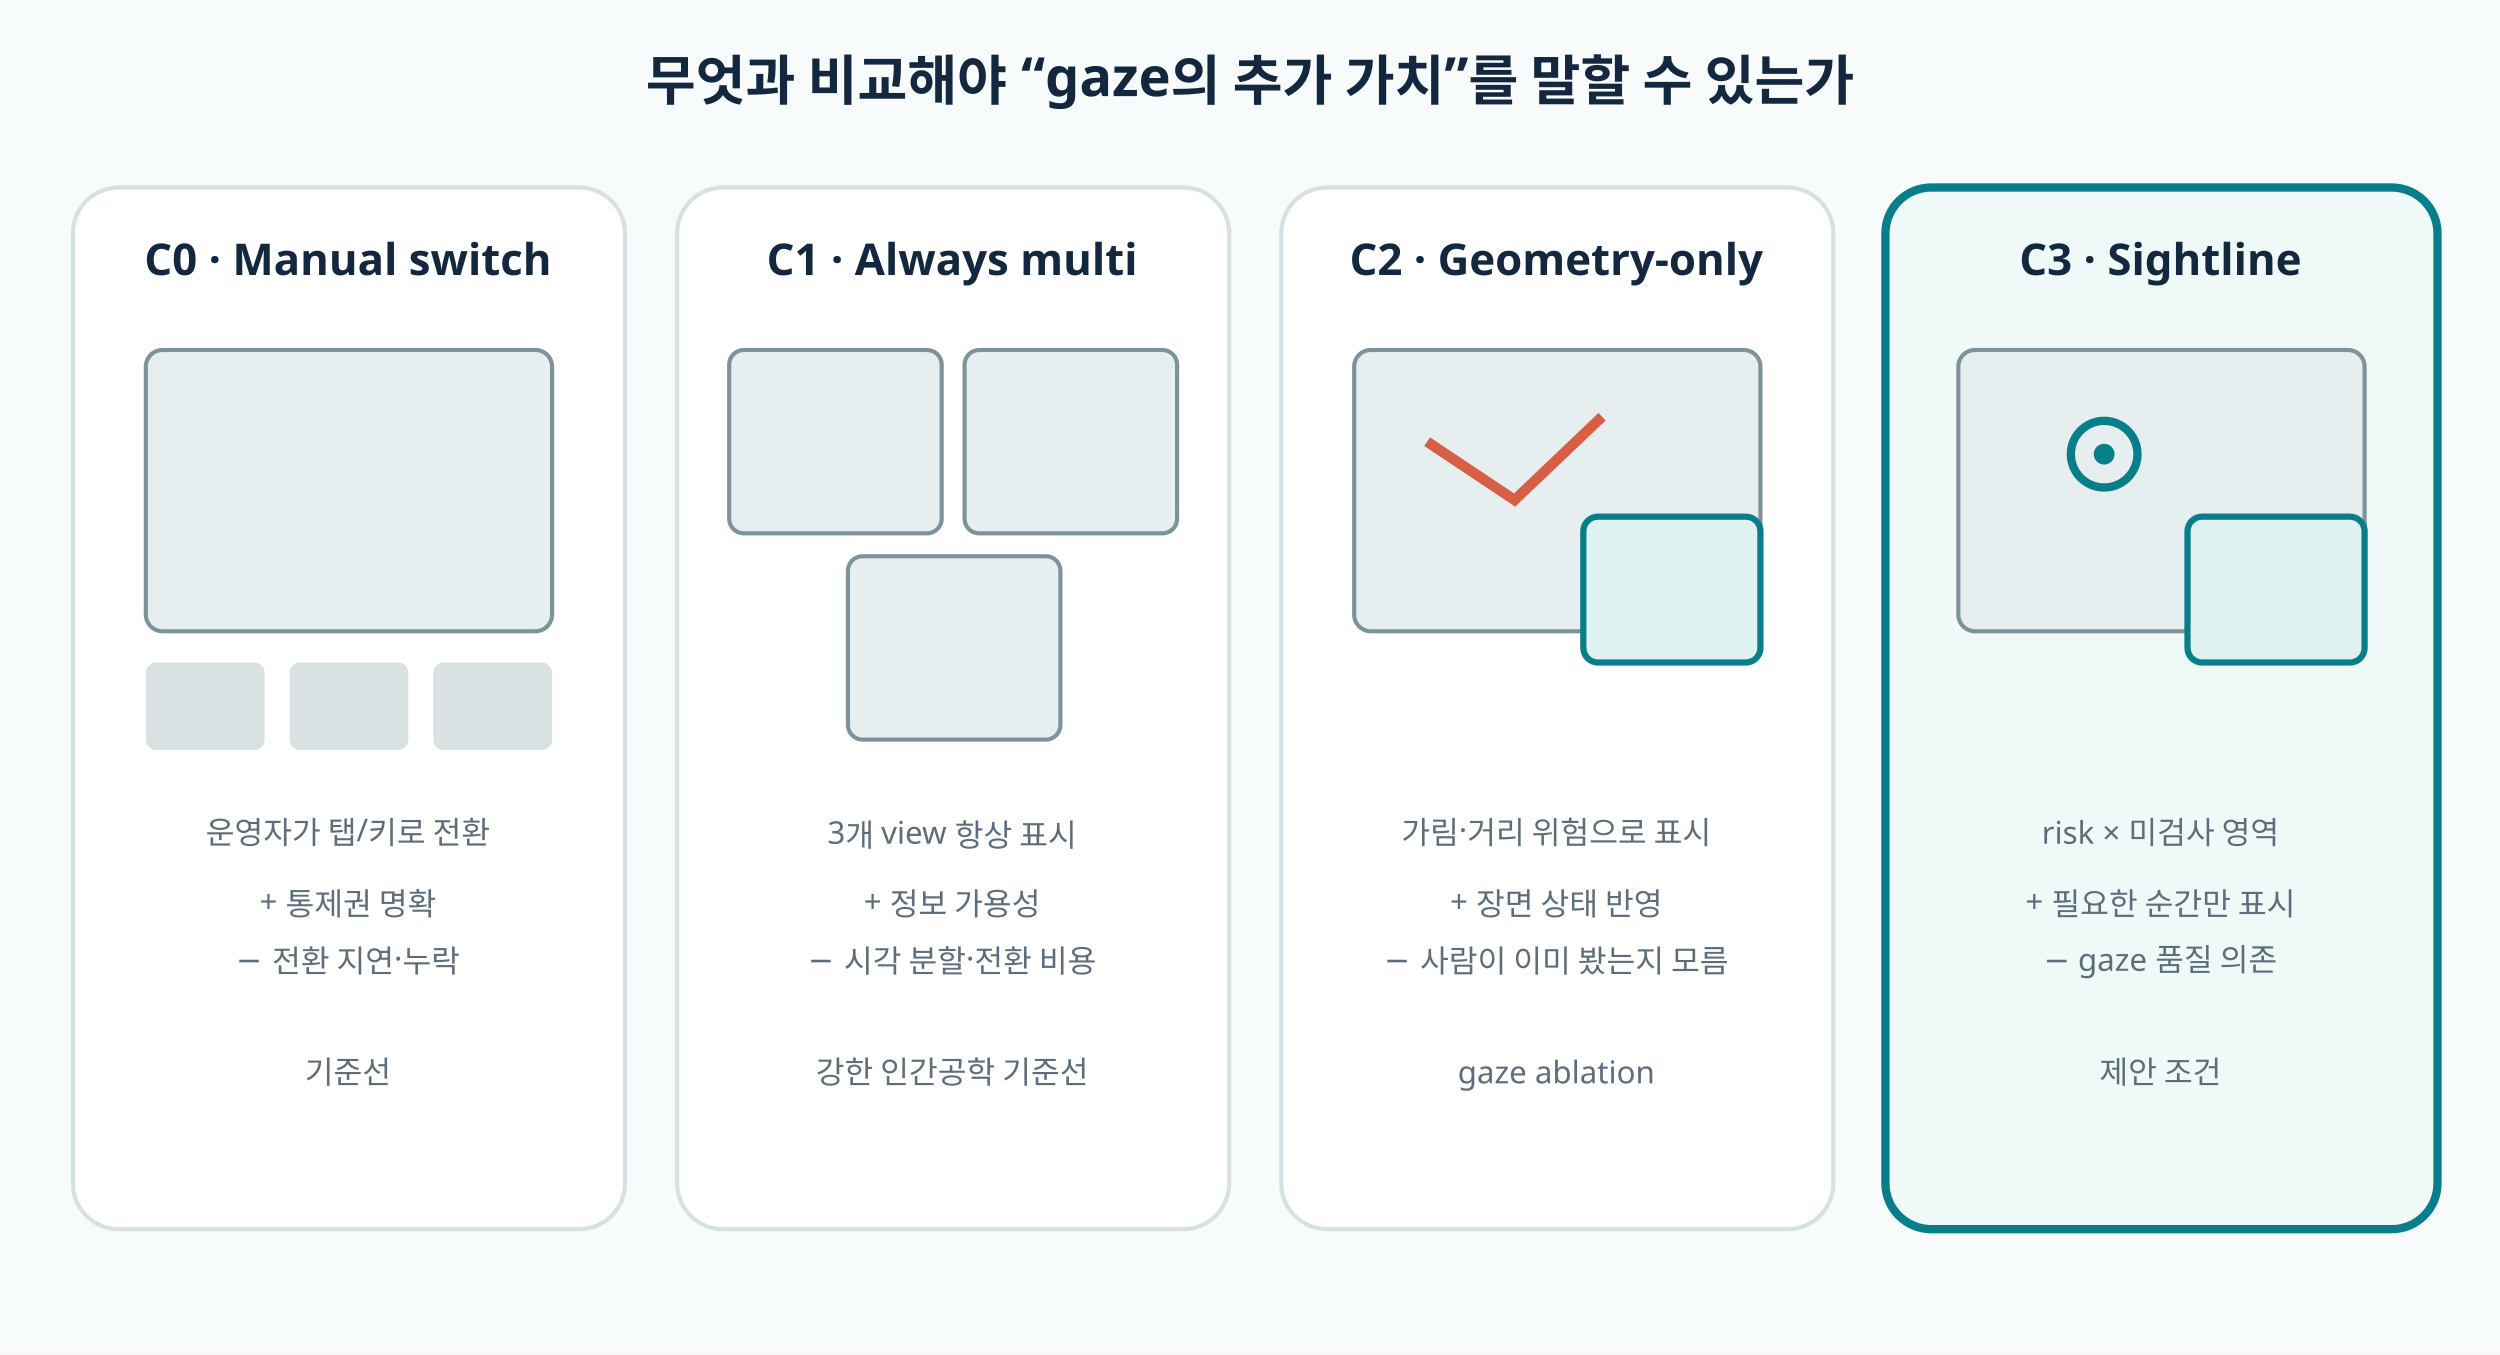
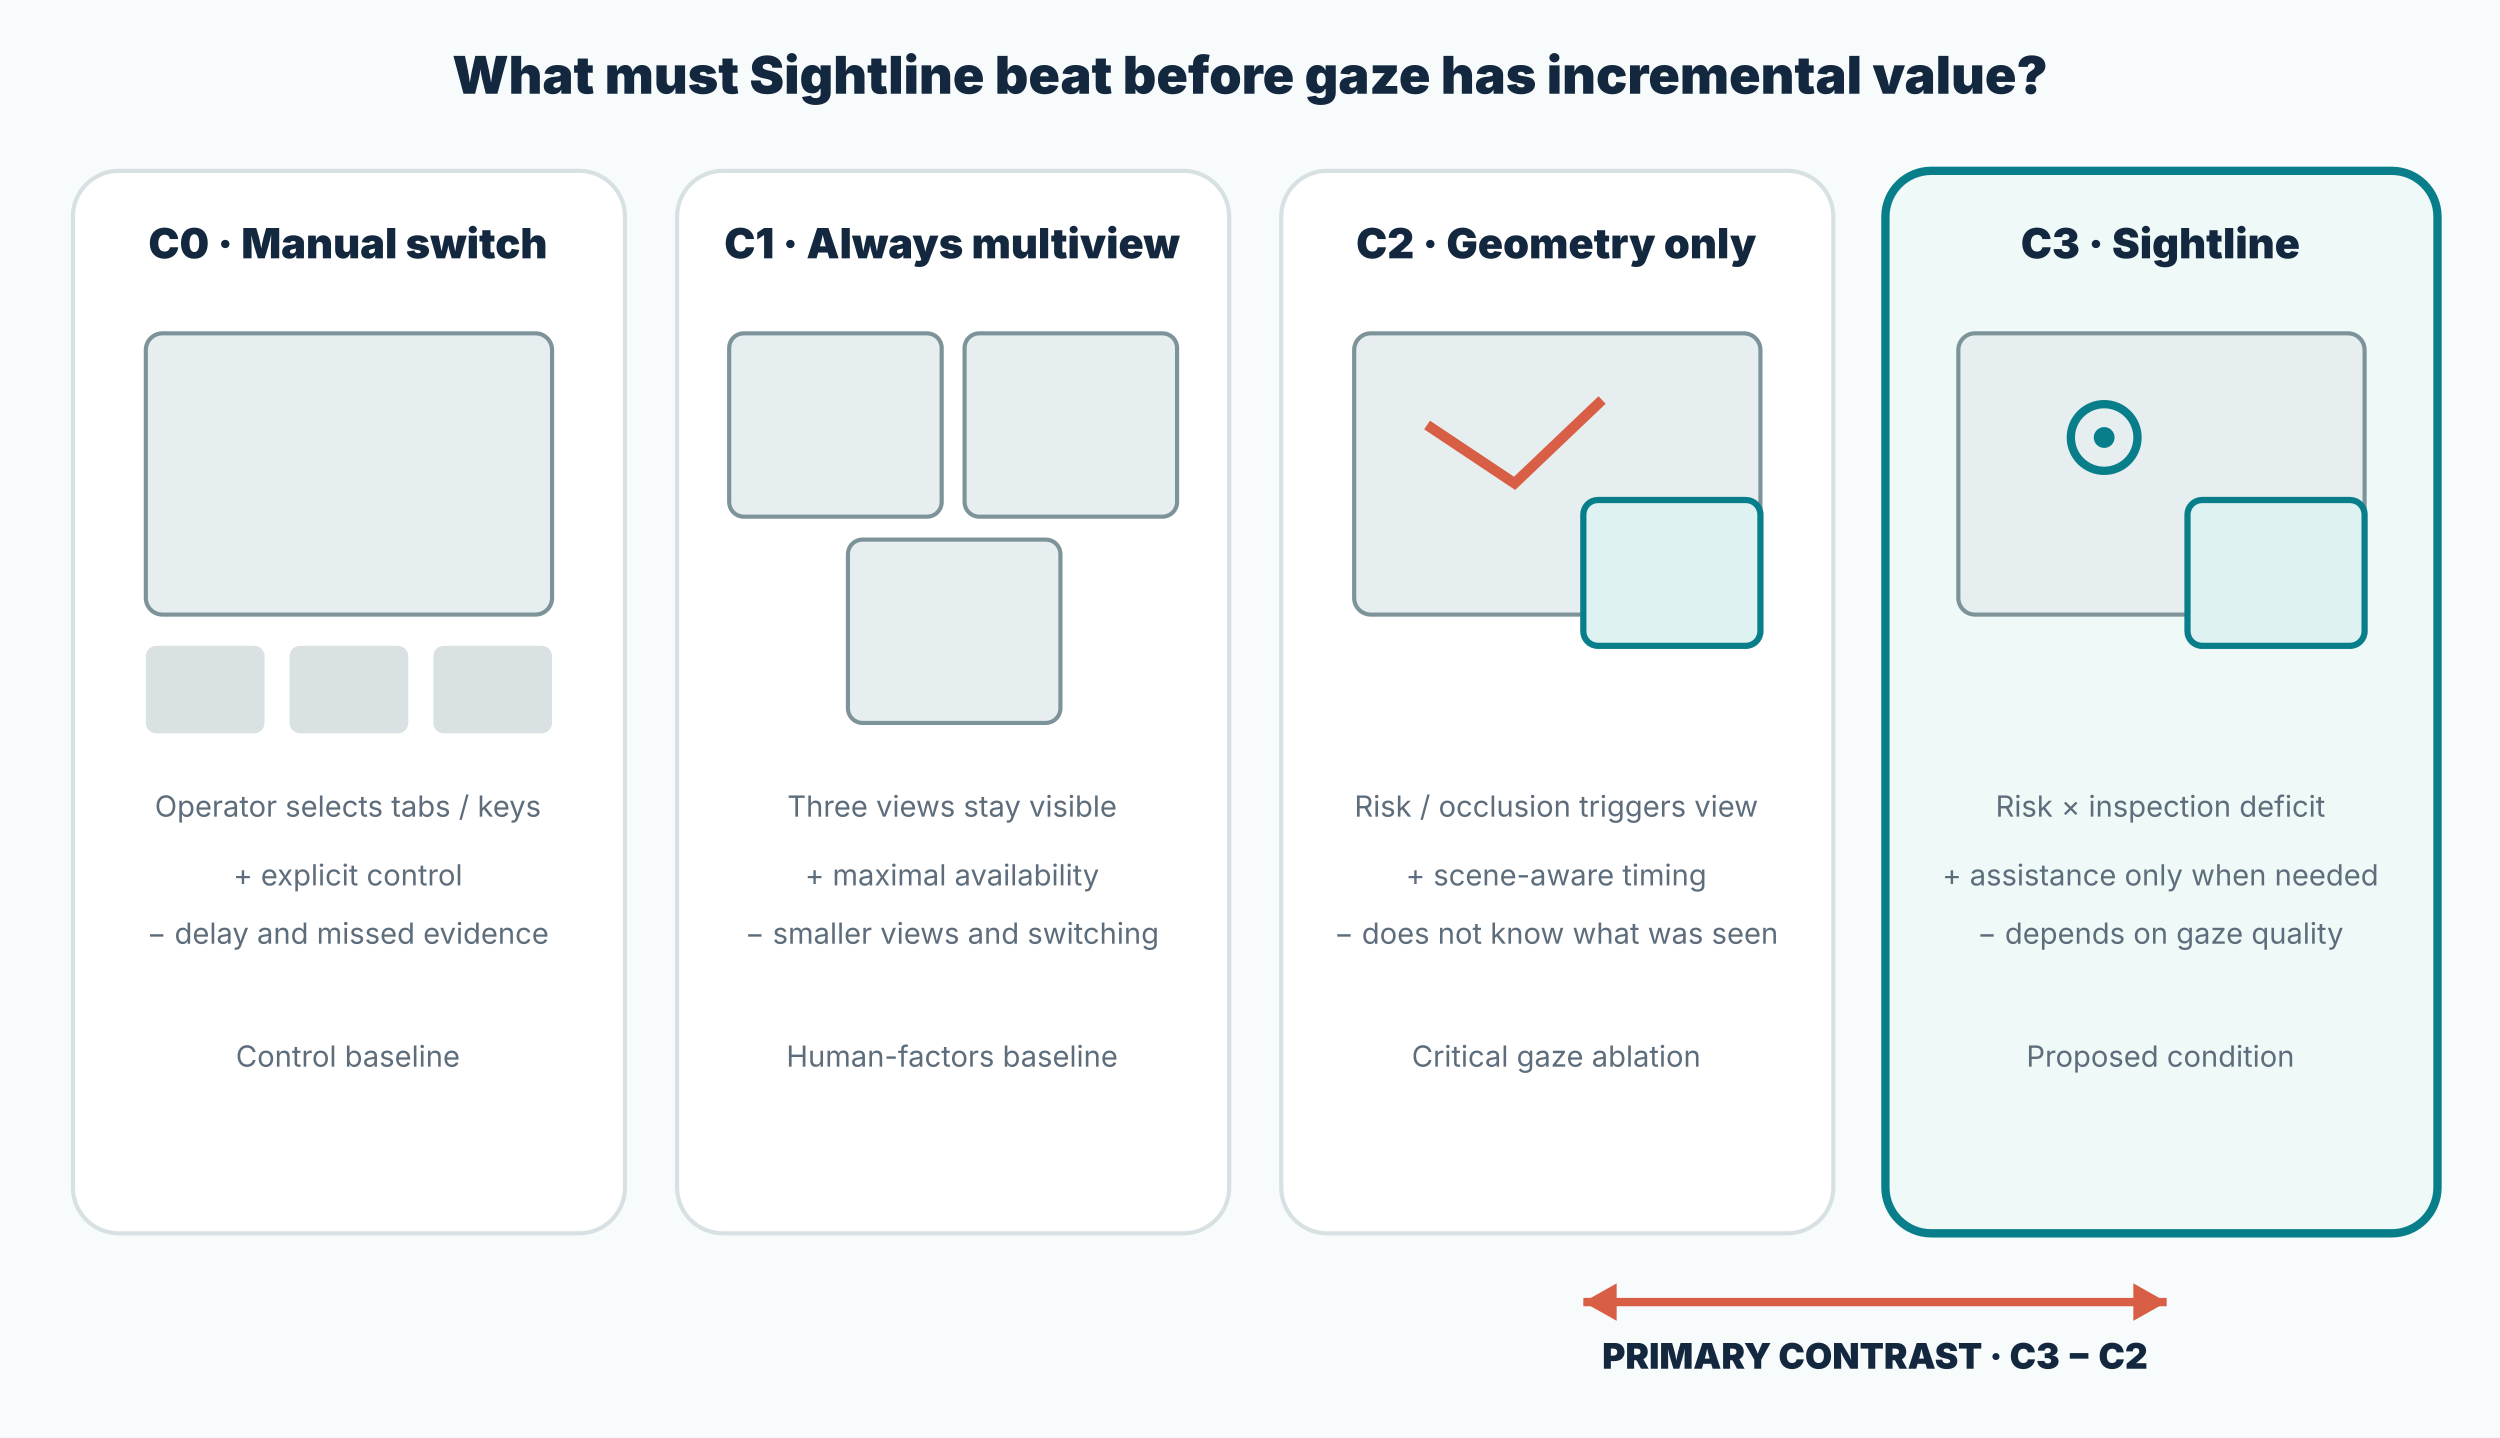
- <svg xmlns="http://www.w3.org/2000/svg" viewBox="0 0 1200 650" role="img" aria-labelledby="title desc">
-   <style>.t{font-family:Pretendard,'Noto Sans KR',sans-serif;fill:#13283f}.h{font-weight:850;font-size:21px}.m{font-size:15px;fill:#5e6d7b}.card{fill:#fff;stroke:#d7e0e2;stroke-width:2}.screen{fill:#e7eef0;stroke:#7d939a;stroke-width:2}.accent{fill:#dff2f2;stroke:#087e8b;stroke-width:3}</style>
-   <rect width="1200" height="650" fill="#f8fbfb" />
-   <text class="t" x="600" y="48" text-anchor="middle" font-size="26" font-weight="900">무엇과 비교해야 “gaze의 추가 가치”를 말할 수 있는가</text>
-   <g transform="translate(35 90)">
-     <rect class="card" width="265" height="500" rx="22" />
+ <svg xmlns="http://www.w3.org/2000/svg" viewBox="0 0 1200 690" role="img" aria-labelledby="title desc">
+   <style>.t{font-family:Inter,Arial,sans-serif;fill:#13283f}.h{font-weight:850;font-size:20px}.m{font-size:14px;fill:#5e6d7b}.card{fill:#fff;stroke:#d7e0e2;stroke-width:2}.screen{fill:#e7eef0;stroke:#7d939a;stroke-width:2}.accent{fill:#dff2f2;stroke:#087e8b;stroke-width:3}</style>
+   <rect width="1200" height="690" fill="#f8fbfb" />
+   <text class="t" x="600" y="45" text-anchor="middle" font-size="25" font-weight="900">What must Sightline beat before gaze has incremental value?</text>
+   <g transform="translate(35 82)">
+     <rect class="card" width="265" height="510" rx="22" />
    <text class="t h" x="132" y="42" text-anchor="middle">C0 · Manual switch</text>
    <rect class="screen" x="35" y="78" width="195" height="135" rx="8" />
    <rect x="35" y="228" width="57" height="42" rx="5" fill="#d9e1e3" />
    <rect x="104" y="228" width="57" height="42" rx="5" fill="#d9e1e3" />
    <rect x="173" y="228" width="57" height="42" rx="5" fill="#d9e1e3" />
-     <text class="t m" x="132" y="315" text-anchor="middle">운영자가 탭/키로 전환</text>
-     <text class="t m" x="132" y="348" text-anchor="middle">+ 통제권 명확</text>
-     <text class="t m" x="132" y="376" text-anchor="middle">− 전환 지연·누락</text>
-     <text class="t m" x="132" y="430" text-anchor="middle">기준선</text>
+     <text class="t m" x="132" y="310" text-anchor="middle">Operator selects tabs / keys</text>
+     <text class="t m" x="132" y="343" text-anchor="middle">+ explicit control</text>
+     <text class="t m" x="132" y="371" text-anchor="middle">− delay and missed evidence</text>
+     <text class="t m" x="132" y="430" text-anchor="middle">Control baseline</text>
  </g>
-   <g transform="translate(325 90)">
-     <rect class="card" width="265" height="500" rx="22" />
-     <text class="t h" x="132" y="42" text-anchor="middle">C1 · Always multi</text>
+   <g transform="translate(325 82)">
+     <rect class="card" width="265" height="510" rx="22" />
+     <text class="t h" x="132" y="42" text-anchor="middle">C1 · Always multiview</text>
    <rect class="screen" x="25" y="78" width="102" height="88" rx="7" />
    <rect class="screen" x="138" y="78" width="102" height="88" rx="7" />
    <rect class="screen" x="82" y="177" width="102" height="88" rx="7" />
-     <text class="t m" x="132" y="315" text-anchor="middle">3개 view 항상 표시</text>
-     <text class="t m" x="132" y="348" text-anchor="middle">+ 정보 가용성</text>
-     <text class="t m" x="132" y="376" text-anchor="middle">− 시각 분할·전환 비용</text>
-     <text class="t m" x="132" y="430" text-anchor="middle">강한 인간공학 기준선</text>
+     <text class="t m" x="132" y="310" text-anchor="middle">Three views stay visible</text>
+     <text class="t m" x="132" y="343" text-anchor="middle">+ maximal availability</text>
+     <text class="t m" x="132" y="371" text-anchor="middle">− smaller views and switching</text>
+     <text class="t m" x="132" y="430" text-anchor="middle">Human-factors baseline</text>
  </g>
-   <g transform="translate(615 90)">
-     <rect class="card" width="265" height="500" rx="22" />
-     <text class="t h" x="132" y="42" text-anchor="middle">C2 · Geometry-only</text>
+   <g transform="translate(615 82)">
+     <rect class="card" width="265" height="510" rx="22" />
+     <text class="t h" x="132" y="42" text-anchor="middle">C2 · Geometry only</text>
    <rect class="screen" x="35" y="78" width="195" height="135" rx="8" />
    <rect class="accent" x="145" y="158" width="85" height="70" rx="7" />
    <path d="M70 122L112 150L154 110" fill="none" stroke="#d85f45" stroke-width="5" />
-     <text class="t m" x="132" y="315" text-anchor="middle">가림·거리 위험으로 표시</text>
-     <text class="t m" x="132" y="348" text-anchor="middle">+ 장면 상태 반영</text>
-     <text class="t m" x="132" y="376" text-anchor="middle">− 사람이 이미 봤는지 모름</text>
-     <text class="t m" x="132" y="430" text-anchor="middle">gaze ablation</text>
+     <text class="t m" x="132" y="310" text-anchor="middle">Risk / occlusion triggers view</text>
+     <text class="t m" x="132" y="343" text-anchor="middle">+ scene-aware timing</text>
+     <text class="t m" x="132" y="371" text-anchor="middle">− does not know what was seen</text>
+     <text class="t m" x="132" y="430" text-anchor="middle">Critical gaze ablation</text>
  </g>
-   <g transform="translate(905 90)">
-     <rect width="265" height="500" rx="22" fill="#eef9f8" stroke="#087e8b" stroke-width="4" />
+   <g transform="translate(905 82)">
+     <rect width="265" height="510" rx="22" fill="#eef9f8" stroke="#087e8b" stroke-width="4" />
    <text class="t h" x="132" y="42" text-anchor="middle">C3 · Sightline</text>
    <rect class="screen" x="35" y="78" width="195" height="135" rx="8" />
    <rect class="accent" x="145" y="158" width="85" height="70" rx="7" />
    <circle cx="105" cy="128" r="16" fill="none" stroke="#087e8b" stroke-width="4" />
    <circle cx="105" cy="128" r="5" fill="#087e8b" />
-     <text class="t m" x="132" y="315" text-anchor="middle">risk × 미검사 영역</text>
-     <text class="t m" x="132" y="348" text-anchor="middle">+ 필요한 순간만 표시</text>
-     <text class="t m" x="132" y="376" text-anchor="middle">− gaze 품질 의존</text>
-     <text class="t m" x="132" y="430" text-anchor="middle">제안 조건</text>
+     <text class="t m" x="132" y="310" text-anchor="middle">Risk × inspection deficit</text>
+     <text class="t m" x="132" y="343" text-anchor="middle">+ assistance only when needed</text>
+     <text class="t m" x="132" y="371" text-anchor="middle">− depends on gaze quality</text>
+     <text class="t m" x="132" y="430" text-anchor="middle">Proposed condition</text>
  </g>
+   <path d="M760 625H1040" stroke="#d85f45" stroke-width="4" />
+   <path d="M760 625l16-9v18z" fill="#d85f45" />
+   <path d="M1040 625l-16-9v18z" fill="#d85f45" />
+   <text class="t" x="900" y="657" text-anchor="middle" font-size="17" font-weight="900" fill="#a63737">PRIMARY CONTRAST · C3 − C2</text>
</svg>
